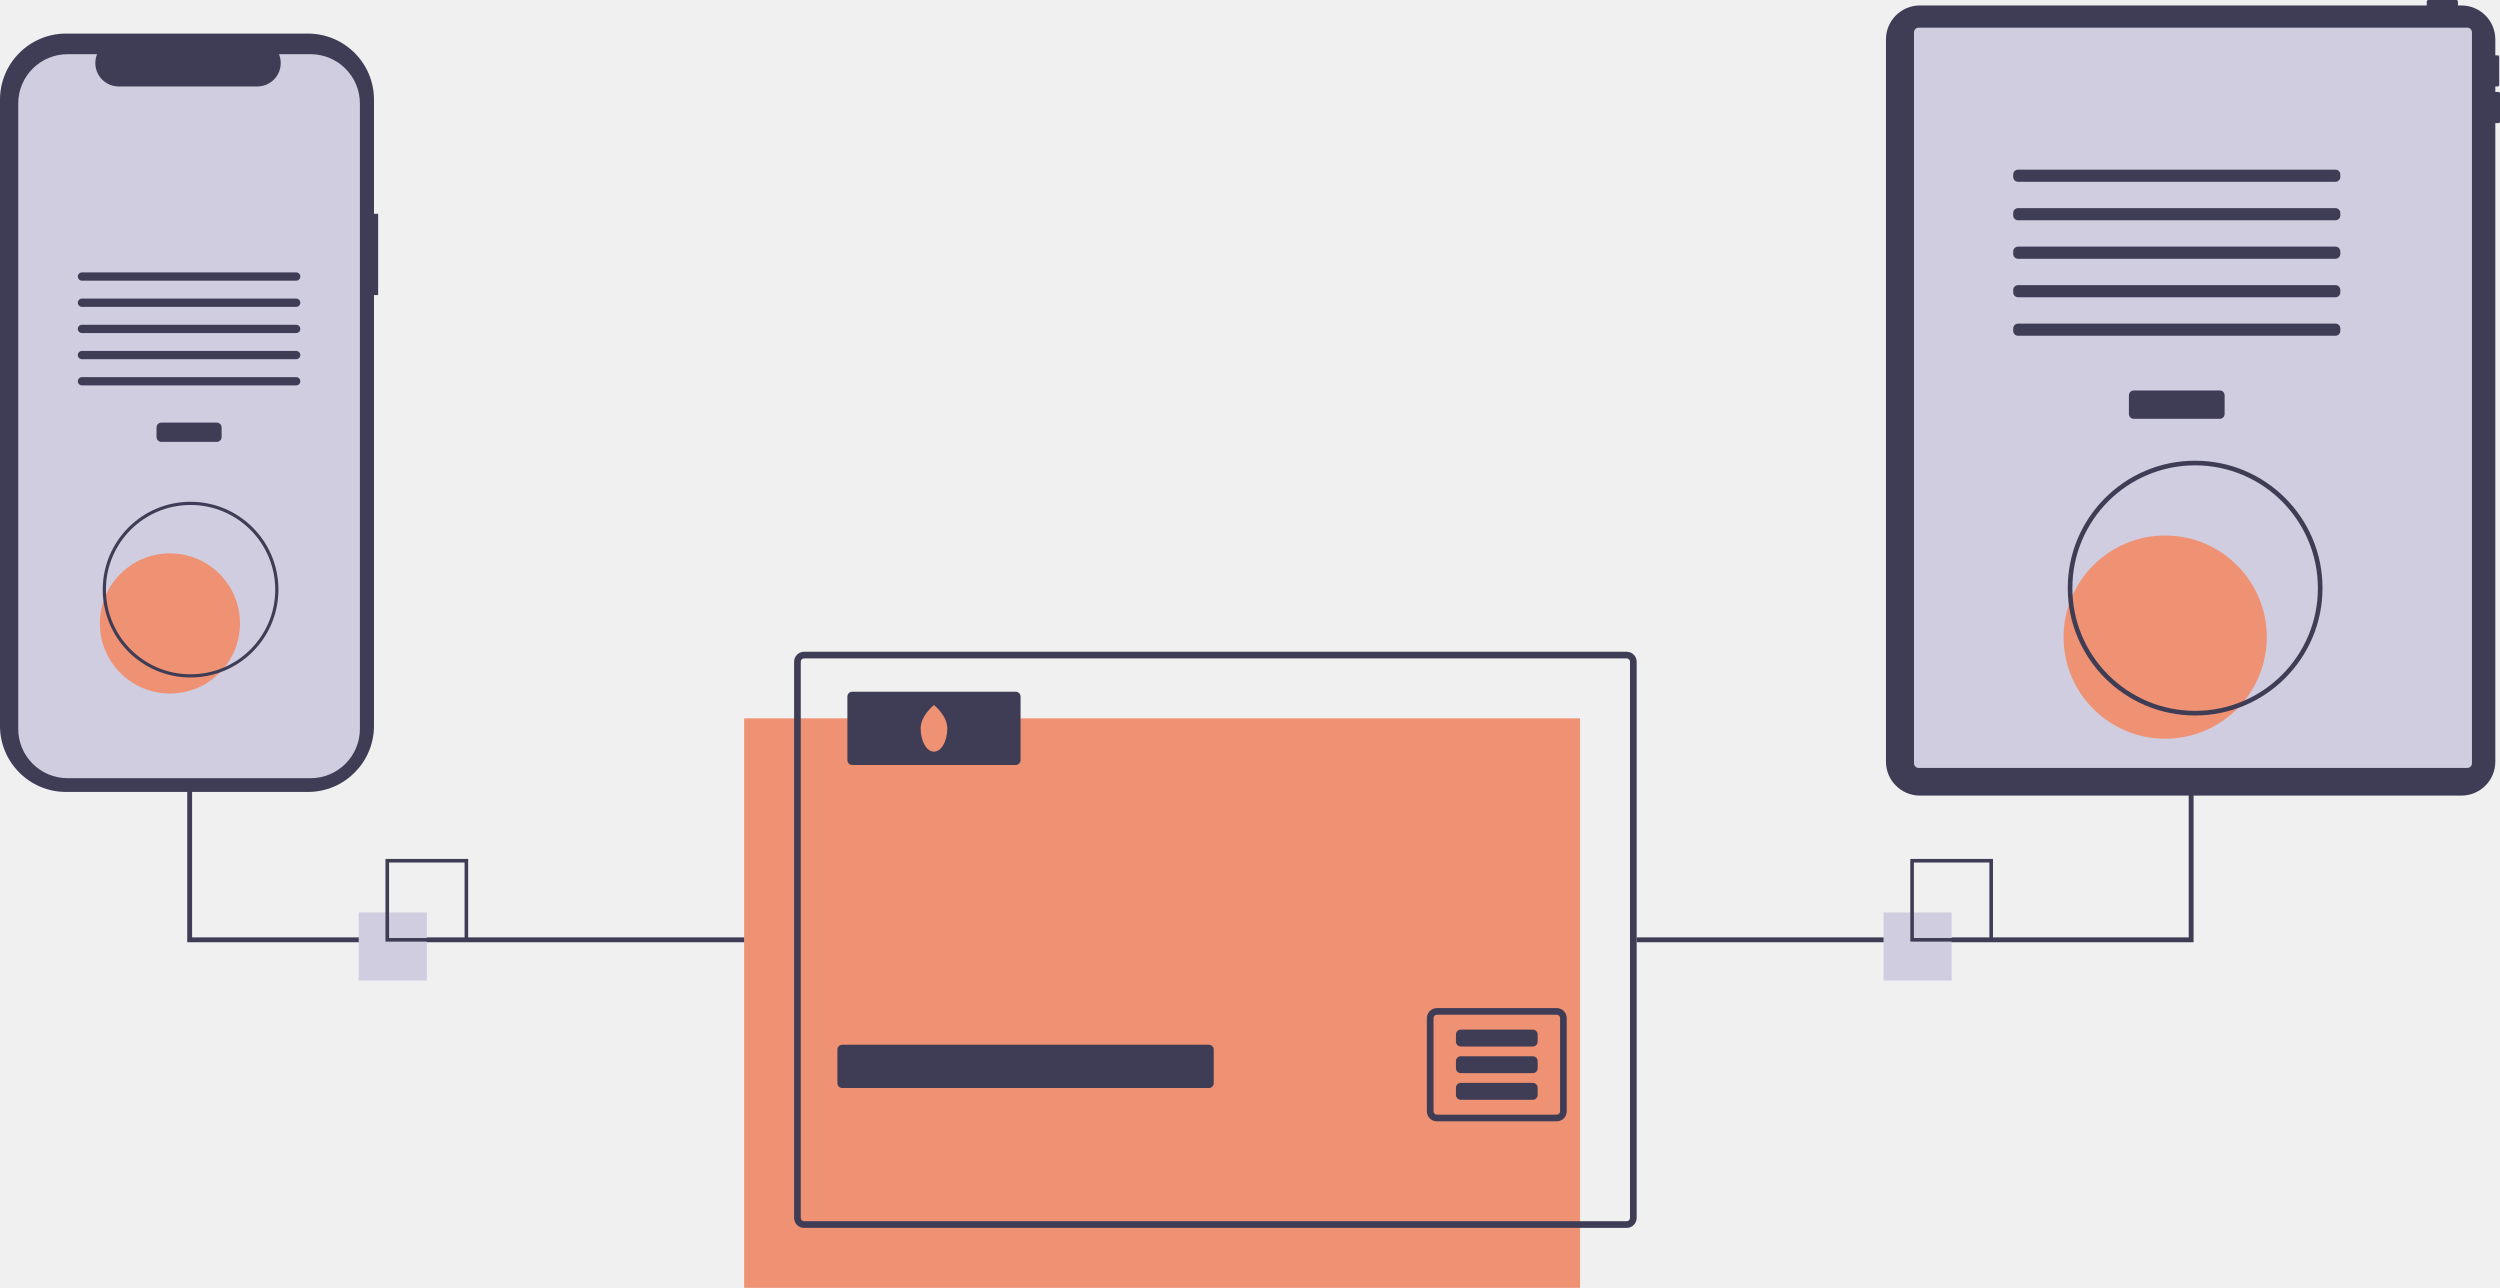
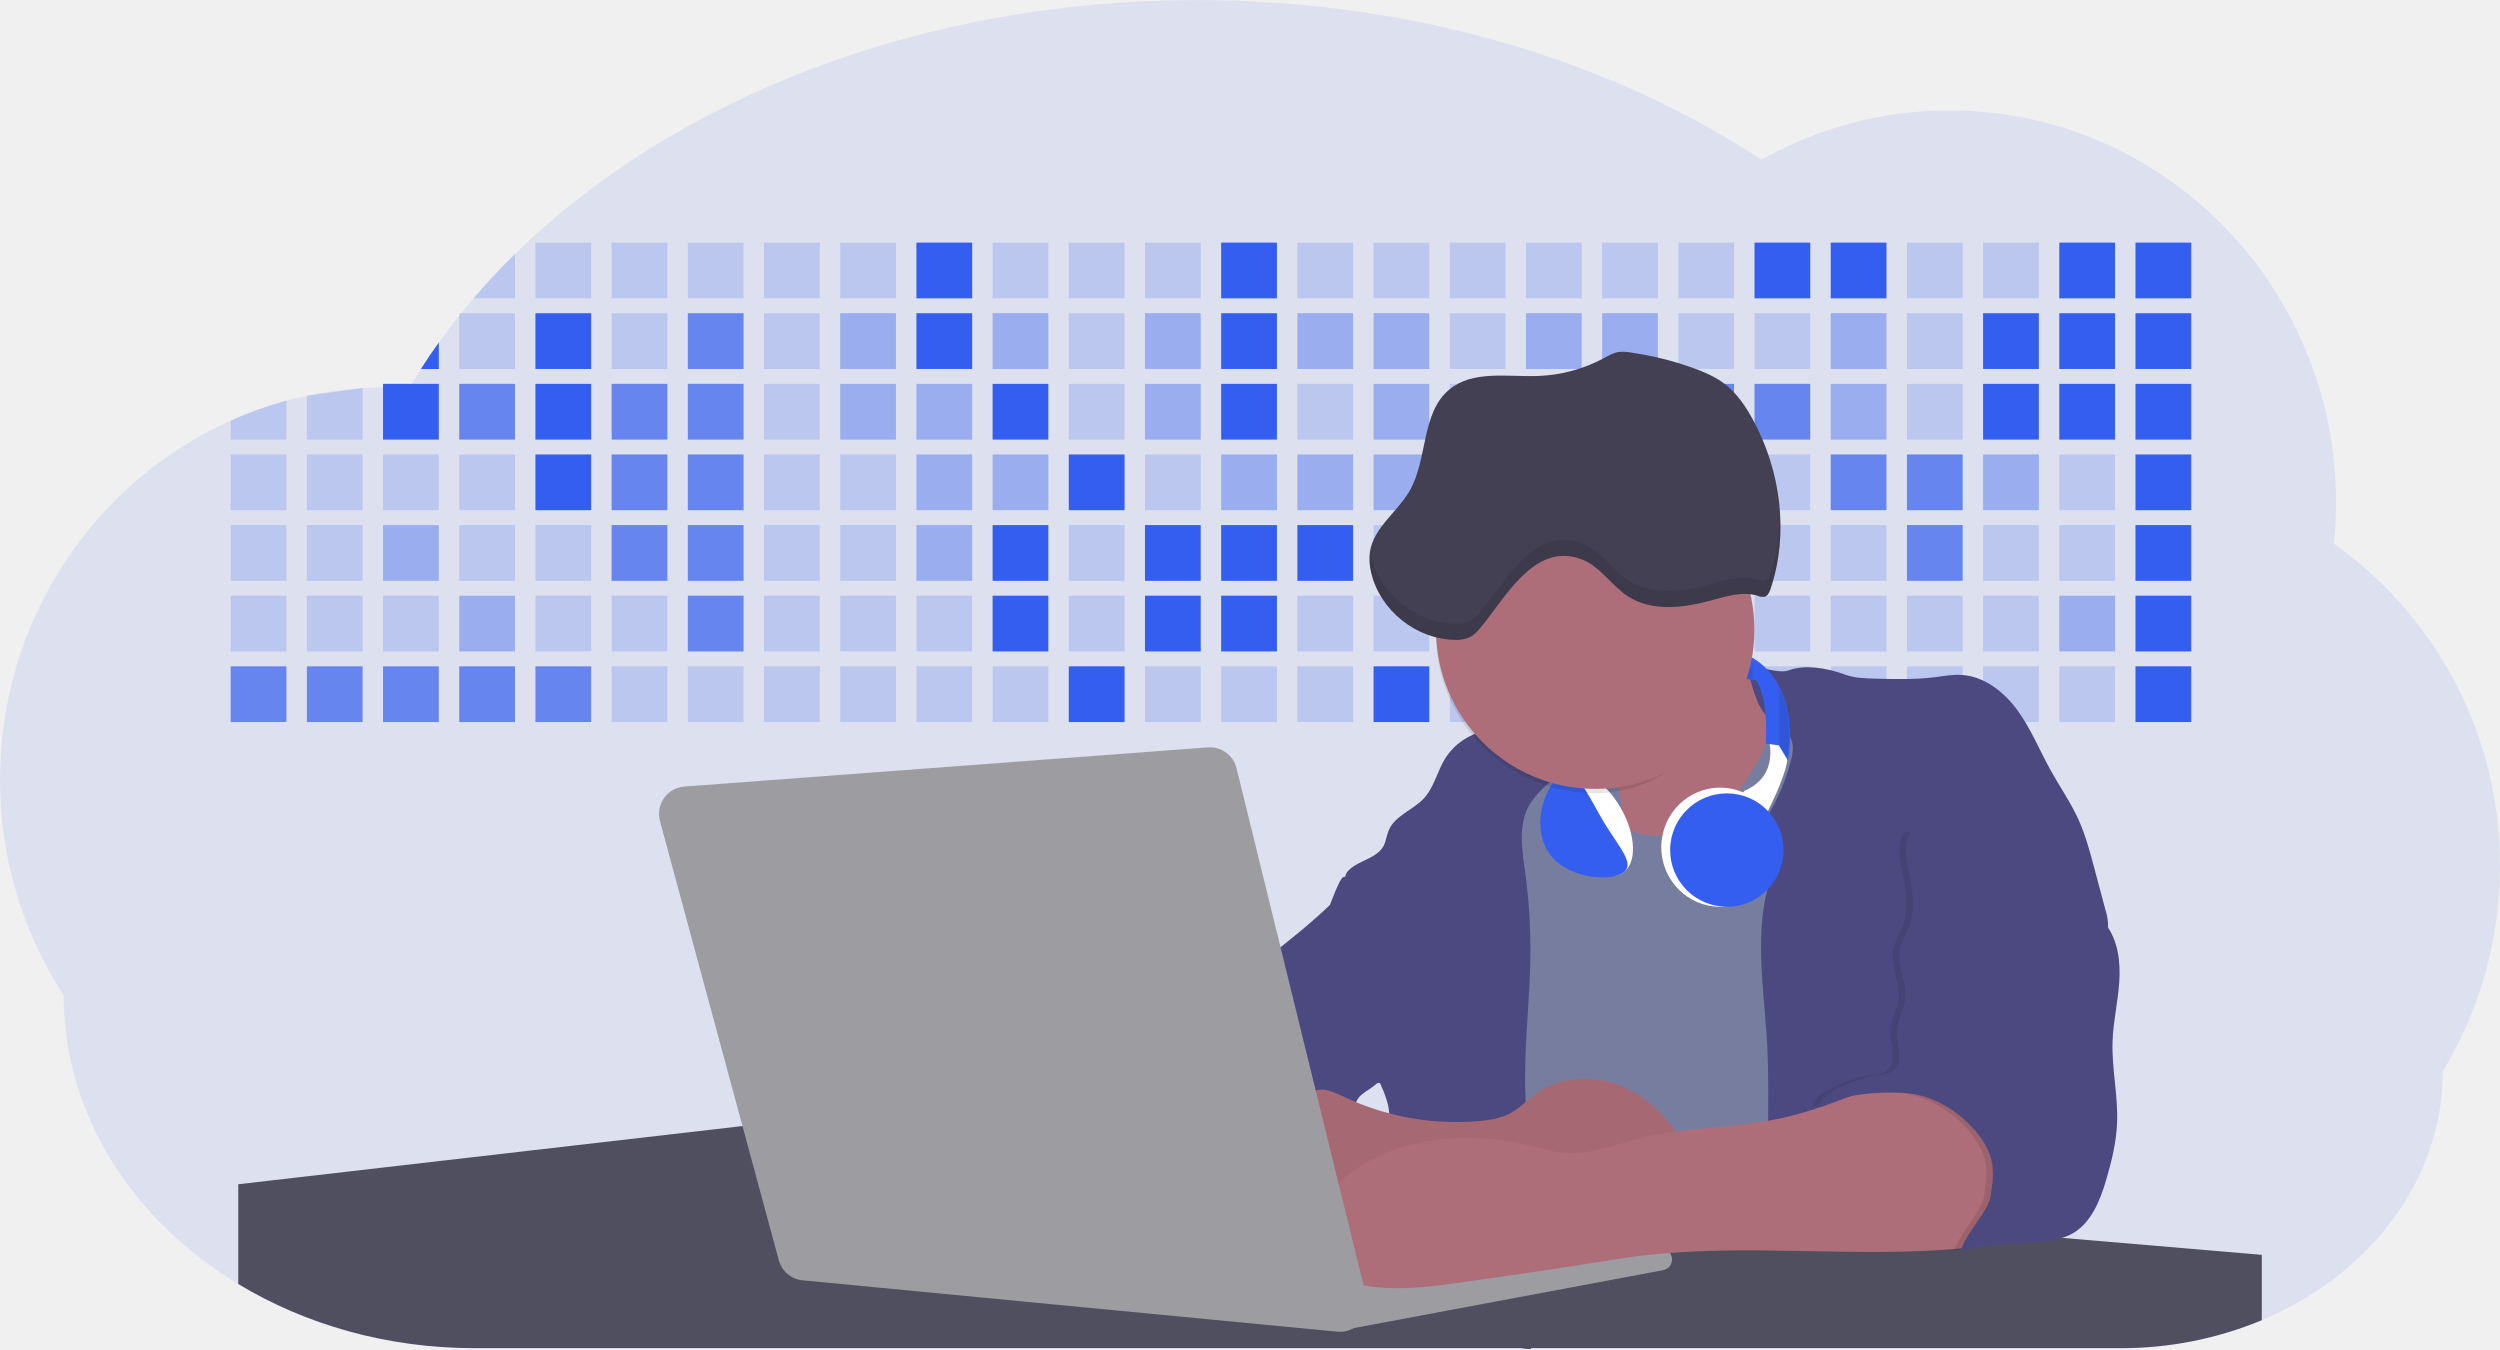
- <svg xmlns="http://www.w3.org/2000/svg" id="bbc47c66-d48b-4d11-bc2f-9f2748fa4450" data-name="Layer 1" width="1027.992" height="529.556" viewBox="0 0 1027.992 529.556">
-   <rect x="305.992" y="295.386" width="343.72" height="234.17" fill="#ef9273" />
-   <path d="M754.886,453.218h-338.24a4.116,4.116,0,0,0-4.11,4.11v228.69a4.11,4.11,0,0,0,4.11,4.11h338.24a4.11,4.11,0,0,0,4.11-4.11v-228.69A4.116,4.116,0,0,0,754.886,453.218Zm1.37,232.8a1.366,1.366,0,0,1-1.37,1.37h-338.24a1.366,1.366,0,0,1-1.37-1.37v-228.69a1.372,1.372,0,0,1,1.37-1.37h338.24a1.372,1.372,0,0,1,1.37,1.37Z" transform="translate(-86.00397 -185.2222)" fill="#3f3d56" />
-   <rect x="344.335" y="429.587" width="154.743" height="17.802" rx="2" fill="#3f3d56" />
-   <path d="M726.126,599.748h-49.29a4.11,4.11,0,0,0-4.11,4.11v38.34a4.11,4.11,0,0,0,4.11,4.11h49.29a4.11,4.11,0,0,0,4.11-4.11v-38.34A4.11,4.11,0,0,0,726.126,599.748Zm1.37,42.45a1.372,1.372,0,0,1-1.37,1.37h-49.29a1.372,1.372,0,0,1-1.37-1.37v-38.34a1.366,1.366,0,0,1,1.37-1.37h49.29a1.366,1.366,0,0,1,1.37,1.37Z" transform="translate(-86.00397 -185.2222)" fill="#3f3d56" />
-   <rect x="598.676" y="423.372" width="33.603" height="6.952" rx="2" fill="#3f3d56" />
-   <rect x="598.676" y="434.328" width="33.603" height="6.952" rx="2" fill="#3f3d56" />
-   <rect x="598.676" y="445.283" width="33.603" height="6.952" rx="2" fill="#3f3d56" />
-   <rect x="348.444" y="284.431" width="71.209" height="30.127" rx="2" fill="#3f3d56" />
-   <path d="M475.53,484.716c0,5.294-2.452,9.586-5.478,9.586s-5.478-4.292-5.478-9.586,5.478-9.586,5.478-9.586S475.53,479.422,475.53,484.716Z" transform="translate(-86.00397 -185.2222)" fill="#ef9273" />
-   <polygon points="901.992 161.837 899.992 161.837 899.992 385.451 672.992 385.451 672.992 387.451 901.992 387.451 901.992 161.837" fill="#3f3d56" />
-   <polygon points="305.992 387.451 76.992 387.451 76.992 161.837 78.992 161.837 78.992 385.451 305.992 385.451 305.992 387.451" fill="#3f3d56" />
-   <path d="M1113.355,223.032h-1.282v-2.243h.961a.641.641,0,0,0,.641-.641V208.613a.641.641,0,0,0-.641-.641h-.961v-6.551a13.956,13.956,0,0,0-13.956-13.956h-1.424v-1.602a.641.641,0,0,0-.641-.641h-11.535a.641.641,0,0,0-.641.641v1.602H875.461a13.956,13.956,0,0,0-13.956,13.956v296.994a13.956,13.956,0,0,0,13.956,13.956h222.657a13.956,13.956,0,0,0,13.956-13.956V235.849h1.282a.641.641,0,0,0,.641-.641V223.673A.641.641,0,0,0,1113.355,223.032Z" transform="translate(-86.00397 -185.2222)" fill="#3f3d56" />
-   <rect x="787.035" y="11.372" width="229.423" height="304.406" rx="1.905" fill="#d0cde1" />
-   <rect x="875.401" y="160.558" width="39.357" height="11.663" rx="2" fill="#3f3d56" />
-   <rect x="827.821" y="69.754" width="134.517" height="4.998" rx="2" fill="#3f3d56" />
-   <rect x="827.821" y="85.582" width="134.517" height="4.998" rx="2" fill="#3f3d56" />
-   <rect x="827.821" y="101.41" width="134.517" height="4.998" rx="2" fill="#3f3d56" />
-   <rect x="827.821" y="117.239" width="134.517" height="4.998" rx="2" fill="#3f3d56" />
-   <rect x="827.821" y="133.067" width="134.517" height="4.998" rx="2" fill="#3f3d56" />
-   <circle cx="890.317" cy="261.978" r="41.78" fill="#ef9273" />
-   <path d="M988.636,479.426a52.382,52.382,0,1,1,52.382-52.382A52.441,52.441,0,0,1,988.636,479.426Zm0-102.859a50.477,50.477,0,1,0,50.477,50.477A50.534,50.534,0,0,0,988.636,376.567Z" transform="translate(-86.00397 -185.2222)" fill="#3f3d56" />
-   <path d="M241.496,273.134h-1.713V226.196a27.167,27.167,0,0,0-27.167-27.167H113.171A27.167,27.167,0,0,0,86.004,226.196V483.703a27.167,27.167,0,0,0,27.167,27.167h99.445A27.167,27.167,0,0,0,239.783,483.703V306.545H241.496Z" transform="translate(-86.00397 -185.2222)" fill="#3f3d56" />
-   <path d="M233.997,227.792V484.924a20.288,20.288,0,0,1-20.285,20.292H113.787a20.288,20.288,0,0,1-20.285-20.292V227.792a20.287,20.287,0,0,1,20.285-20.285h12.123a9.638,9.638,0,0,0,8.925,13.276h56.972a9.637,9.637,0,0,0,8.925-13.276h12.98A20.287,20.287,0,0,1,233.997,227.792Z" transform="translate(-86.00397 -185.2222)" fill="#d0cde1" />
-   <rect x="64.362" y="173.773" width="26.768" height="7.933" rx="2" fill="#3f3d56" />
-   <rect x="32" y="112.012" width="91.492" height="3.4" rx="1.7" fill="#3f3d56" />
-   <rect x="32" y="122.778" width="91.492" height="3.4" rx="1.7" fill="#3f3d56" />
-   <rect x="32" y="133.544" width="91.492" height="3.4" rx="1.7" fill="#3f3d56" />
-   <rect x="32" y="144.309" width="91.492" height="3.4" rx="1.7" fill="#3f3d56" />
-   <rect x="32" y="155.075" width="91.492" height="3.4" rx="1.7" fill="#3f3d56" />
-   <circle cx="69.875" cy="256.355" r="28.813" fill="#ef9273" />
-   <path d="M164.371,463.801A36.125,36.125,0,1,1,200.496,427.677,36.165,36.165,0,0,1,164.371,463.801Zm0-70.936a34.811,34.811,0,1,0,34.811,34.811A34.85,34.85,0,0,0,164.371,392.866Z" transform="translate(-86.00397 -185.2222)" fill="#3f3d56" />
-   <rect x="147.505" y="375.19" width="28" height="28" fill="#d0cde1" />
-   <path d="M278.509,572.412h-34v-34h34Zm-32.522-1.478h31.043V539.89H245.987Z" transform="translate(-86.00397 -185.2222)" fill="#3f3d56" />
-   <rect x="774.505" y="375.19" width="28" height="28" fill="#d0cde1" />
-   <path d="M905.509,572.412h-34v-34h34Zm-32.522-1.478h31.043V539.89H872.987Z" transform="translate(-86.00397 -185.2222)" fill="#3f3d56" />
+ <svg xmlns="http://www.w3.org/2000/svg" id="aa7bae02-e79e-4d6b-a496-aba15f39787c" data-name="Layer 1" width="1144" height="617.32" viewBox="0 0 1144 617.32">
+   <path d="M1172,537.57a181.92,181.92,0,0,1-6.85,49.6,180.06,180.06,0,0,1-19.27,44.28c0,50.1-33.82,93.4-82.91,114a167.3,167.3,0,0,1-64.73,12.8H245.17c-40.25,0-77.55-10.86-108.14-29.36A185.76,185.76,0,0,1,112.2,711c-34-29.22-55.08-69.6-55.08-114.2A180.5,180.5,0,0,1,28,498.08c0-73.36,43.39-136.44,105.55-164.29a174.52,174.52,0,0,1,25.51-9.12q4.63-1.26,9.36-2.26a175.39,175.39,0,0,1,25.51-3.5q4.65-.29,9.35-.33H205c3.46,0,6.89.12,10.3.32l1.12-1.9q2.06-3.44,4.22-6.81,3.9-6.14,8.18-12.1,4.48-6.29,9.35-12.38l.83-1q2.76-3.44,5.64-6.8,9-10.49,19-20.35c72.11-70.68,185.08-116.18,312.08-116.18,98.82,0,189.15,27.55,258.34,73.07A174.18,174.18,0,0,1,920,191.86c97.74,0,177,80.37,177,179.51a184.9,184.9,0,0,1-1,18.78A180,180,0,0,1,1172,537.57Z" transform="translate(-28 -141.34)" fill="#345eef" opacity="0.1" />
+   <path d="M263.66,257.52v20.35h-19Q253.59,267.39,263.66,257.52Z" transform="translate(-28 -141.34)" fill="#345eef" opacity="0.2" />
+   <rect x="245.02" y="111.02" width="25.51" height="25.51" fill="#345eef" opacity="0.2" />
+   <rect x="279.88" y="111.02" width="25.51" height="25.51" fill="#345eef" opacity="0.2" />
+   <rect x="314.75" y="111.02" width="25.51" height="25.51" fill="#345eef" opacity="0.2" />
+   <rect x="349.61" y="111.02" width="25.51" height="25.51" fill="#345eef" opacity="0.2" />
+   <rect x="384.48" y="111.02" width="25.51" height="25.51" fill="#345eef" opacity="0.2" />
+   <rect x="419.35" y="111.02" width="25.51" height="25.51" fill="#345eef" />
+   <rect x="454.21" y="111.02" width="25.51" height="25.51" fill="#345eef" opacity="0.2" />
+   <rect x="489.08" y="111.02" width="25.51" height="25.51" fill="#345eef" opacity="0.2" />
+   <rect x="523.94" y="111.02" width="25.51" height="25.51" fill="#345eef" opacity="0.2" />
+   <rect x="558.81" y="111.02" width="25.51" height="25.51" fill="#345eef" />
+   <rect x="593.68" y="111.02" width="25.51" height="25.51" fill="#345eef" opacity="0.2" />
+   <rect x="628.54" y="111.02" width="25.51" height="25.51" fill="#345eef" opacity="0.2" />
+   <rect x="663.41" y="111.02" width="25.51" height="25.51" fill="#345eef" opacity="0.2" />
+   <rect x="698.28" y="111.02" width="25.51" height="25.51" fill="#345eef" opacity="0.2" />
+   <rect x="733.14" y="111.02" width="25.51" height="25.51" fill="#345eef" opacity="0.2" />
+   <rect x="768.01" y="111.02" width="25.51" height="25.51" fill="#345eef" opacity="0.2" />
+   <rect x="802.87" y="111.02" width="25.51" height="25.51" fill="#345eef" />
+   <rect x="837.74" y="111.02" width="25.51" height="25.51" fill="#345eef" />
+   <rect x="872.61" y="111.02" width="25.51" height="25.51" fill="#345eef" opacity="0.2" />
+   <rect x="907.47" y="111.02" width="25.51" height="25.51" fill="#345eef" opacity="0.2" />
+   <rect x="942.34" y="111.02" width="25.51" height="25.51" fill="#345eef" />
+   <rect x="977.2" y="111.02" width="25.51" height="25.51" fill="#345eef" />
+   <path d="M228.8,298.08v12.1h-8.18Q224.52,304,228.8,298.08Z" transform="translate(-28 -141.34)" fill="#345eef" />
+   <rect x="210.15" y="143.33" width="25.51" height="25.51" fill="#345eef" opacity="0.2" />
+   <rect x="245.02" y="143.33" width="25.51" height="25.51" fill="#345eef" />
+   <rect x="279.88" y="143.33" width="25.51" height="25.51" fill="#345eef" opacity="0.2" />
+   <rect x="314.75" y="143.33" width="25.51" height="25.51" fill="#345eef" opacity="0.7" />
+   <rect x="349.61" y="143.33" width="25.51" height="25.51" fill="#345eef" opacity="0.2" />
+   <rect x="384.48" y="143.33" width="25.51" height="25.51" fill="#345eef" opacity="0.4" />
+   <rect x="419.35" y="143.33" width="25.51" height="25.51" fill="#345eef" />
+   <rect x="454.21" y="143.33" width="25.51" height="25.51" fill="#345eef" opacity="0.4" />
+   <rect x="489.08" y="143.33" width="25.51" height="25.51" fill="#345eef" opacity="0.2" />
+   <rect x="523.94" y="143.33" width="25.51" height="25.51" fill="#345eef" opacity="0.4" />
+   <rect x="558.81" y="143.33" width="25.51" height="25.51" fill="#345eef" />
+   <rect x="593.68" y="143.33" width="25.51" height="25.51" fill="#345eef" opacity="0.4" />
+   <rect x="628.54" y="143.33" width="25.51" height="25.51" fill="#345eef" opacity="0.4" />
+   <rect x="663.41" y="143.33" width="25.51" height="25.51" fill="#345eef" opacity="0.2" />
+   <rect x="698.28" y="143.33" width="25.51" height="25.51" fill="#345eef" opacity="0.4" />
+   <rect x="733.14" y="143.33" width="25.51" height="25.51" fill="#345eef" opacity="0.4" />
+   <rect x="768.01" y="143.33" width="25.51" height="25.51" fill="#345eef" opacity="0.2" />
+   <rect x="802.87" y="143.33" width="25.51" height="25.51" fill="#345eef" opacity="0.2" />
+   <rect x="837.74" y="143.33" width="25.51" height="25.51" fill="#345eef" opacity="0.4" />
+   <rect x="872.61" y="143.33" width="25.51" height="25.51" fill="#345eef" opacity="0.2" />
+   <rect x="907.47" y="143.33" width="25.51" height="25.51" fill="#345eef" />
+   <rect x="942.34" y="143.33" width="25.51" height="25.51" fill="#345eef" />
+   <rect x="977.2" y="143.33" width="25.51" height="25.51" fill="#345eef" />
+   <path d="M159.06,324.67V342.5H133.55v-8.71A174.52,174.52,0,0,1,159.06,324.67Z" transform="translate(-28 -141.34)" fill="#345eef" opacity="0.2" />
+   <polygon points="165.93 177.57 165.93 201.16 140.42 201.16 140.42 181.07 165.93 177.57" fill="#345eef" opacity="0.2" />
+   <rect x="175.28" y="175.65" width="25.51" height="25.51" fill="#345eef" />
+   <rect x="210.15" y="175.65" width="25.51" height="25.51" fill="#345eef" opacity="0.7" />
+   <rect x="245.02" y="175.65" width="25.51" height="25.51" fill="#345eef" />
+   <rect x="279.88" y="175.65" width="25.51" height="25.51" fill="#345eef" opacity="0.7" />
+   <rect x="314.75" y="175.65" width="25.51" height="25.51" fill="#345eef" opacity="0.7" />
+   <rect x="349.61" y="175.65" width="25.51" height="25.51" fill="#345eef" opacity="0.2" />
+   <rect x="384.48" y="175.65" width="25.51" height="25.51" fill="#345eef" opacity="0.4" />
+   <rect x="419.35" y="175.65" width="25.51" height="25.51" fill="#345eef" opacity="0.4" />
+   <rect x="454.21" y="175.65" width="25.51" height="25.51" fill="#345eef" />
+   <rect x="489.08" y="175.65" width="25.51" height="25.51" fill="#345eef" opacity="0.2" />
+   <rect x="523.94" y="175.65" width="25.51" height="25.51" fill="#345eef" opacity="0.4" />
+   <rect x="558.81" y="175.65" width="25.51" height="25.51" fill="#345eef" />
+   <rect x="593.68" y="175.65" width="25.51" height="25.51" fill="#345eef" opacity="0.2" />
+   <rect x="628.54" y="175.65" width="25.51" height="25.51" fill="#345eef" opacity="0.4" />
+   <rect x="663.41" y="175.65" width="25.51" height="25.51" fill="#345eef" opacity="0.2" />
+   <rect x="698.28" y="175.65" width="25.51" height="25.51" fill="#345eef" />
+   <rect x="733.14" y="175.65" width="25.51" height="25.51" fill="#345eef" opacity="0.2" />
+   <rect x="768.01" y="175.65" width="25.51" height="25.51" fill="#345eef" opacity="0.7" />
+   <rect x="802.87" y="175.65" width="25.51" height="25.51" fill="#345eef" opacity="0.7" />
+   <rect x="837.74" y="175.65" width="25.51" height="25.51" fill="#345eef" opacity="0.4" />
+   <rect x="872.61" y="175.65" width="25.51" height="25.51" fill="#345eef" opacity="0.2" />
+   <rect x="907.47" y="175.65" width="25.51" height="25.51" fill="#345eef" />
+   <rect x="942.34" y="175.65" width="25.51" height="25.51" fill="#345eef" />
+   <rect x="977.2" y="175.65" width="25.51" height="25.51" fill="#345eef" />
+   <rect x="105.55" y="207.96" width="25.51" height="25.51" fill="#345eef" opacity="0.2" />
+   <rect x="140.42" y="207.96" width="25.51" height="25.51" fill="#345eef" opacity="0.2" />
+   <rect x="175.28" y="207.96" width="25.51" height="25.51" fill="#345eef" opacity="0.2" />
+   <rect x="210.15" y="207.96" width="25.51" height="25.51" fill="#345eef" opacity="0.2" />
+   <rect x="245.02" y="207.96" width="25.51" height="25.51" fill="#345eef" />
+   <rect x="279.88" y="207.96" width="25.51" height="25.51" fill="#345eef" opacity="0.7" />
+   <rect x="314.75" y="207.96" width="25.51" height="25.51" fill="#345eef" opacity="0.7" />
+   <rect x="349.61" y="207.96" width="25.51" height="25.51" fill="#345eef" opacity="0.2" />
+   <rect x="384.48" y="207.96" width="25.51" height="25.51" fill="#345eef" opacity="0.2" />
+   <rect x="419.35" y="207.96" width="25.51" height="25.51" fill="#345eef" opacity="0.4" />
+   <rect x="454.21" y="207.96" width="25.51" height="25.51" fill="#345eef" opacity="0.4" />
+   <rect x="489.08" y="207.96" width="25.51" height="25.51" fill="#345eef" />
+   <rect x="523.94" y="207.96" width="25.51" height="25.51" fill="#345eef" opacity="0.2" />
+   <rect x="558.81" y="207.96" width="25.51" height="25.51" fill="#345eef" opacity="0.4" />
+   <rect x="593.68" y="207.96" width="25.51" height="25.51" fill="#345eef" opacity="0.4" />
+   <rect x="628.54" y="207.96" width="25.51" height="25.51" fill="#345eef" opacity="0.4" />
+   <rect x="663.41" y="207.96" width="25.51" height="25.51" fill="#345eef" opacity="0.4" />
+   <rect x="698.28" y="207.96" width="25.51" height="25.51" fill="#345eef" opacity="0.2" />
+   <rect x="733.14" y="207.96" width="25.51" height="25.51" fill="#345eef" opacity="0.2" />
+   <rect x="768.01" y="207.96" width="25.51" height="25.51" fill="#345eef" opacity="0.2" />
+   <rect x="802.87" y="207.96" width="25.51" height="25.51" fill="#345eef" opacity="0.2" />
+   <rect x="837.74" y="207.96" width="25.51" height="25.51" fill="#345eef" opacity="0.7" />
+   <rect x="872.61" y="207.96" width="25.51" height="25.51" fill="#345eef" opacity="0.7" />
+   <rect x="907.47" y="207.96" width="25.51" height="25.51" fill="#345eef" opacity="0.4" />
+   <rect x="942.34" y="207.96" width="25.51" height="25.51" fill="#345eef" opacity="0.2" />
+   <rect x="977.2" y="207.96" width="25.51" height="25.51" fill="#345eef" />
+   <rect x="105.55" y="240.28" width="25.51" height="25.51" fill="#345eef" opacity="0.2" />
+   <rect x="140.42" y="240.28" width="25.51" height="25.51" fill="#345eef" opacity="0.2" />
+   <rect x="175.28" y="240.28" width="25.51" height="25.51" fill="#345eef" opacity="0.4" />
+   <rect x="210.15" y="240.28" width="25.51" height="25.51" fill="#345eef" opacity="0.2" />
+   <rect x="245.02" y="240.28" width="25.51" height="25.51" fill="#345eef" opacity="0.2" />
+   <rect x="279.88" y="240.28" width="25.51" height="25.51" fill="#345eef" opacity="0.7" />
+   <rect x="314.75" y="240.28" width="25.51" height="25.51" fill="#345eef" opacity="0.7" />
+   <rect x="349.61" y="240.28" width="25.51" height="25.51" fill="#345eef" opacity="0.2" />
+   <rect x="384.48" y="240.28" width="25.51" height="25.51" fill="#345eef" opacity="0.2" />
+   <rect x="419.35" y="240.28" width="25.51" height="25.51" fill="#345eef" opacity="0.4" />
+   <rect x="454.21" y="240.28" width="25.51" height="25.51" fill="#345eef" />
+   <rect x="489.08" y="240.28" width="25.51" height="25.51" fill="#345eef" opacity="0.2" />
+   <rect x="523.94" y="240.28" width="25.51" height="25.51" fill="#345eef" />
+   <rect x="558.81" y="240.28" width="25.51" height="25.51" fill="#345eef" />
+   <rect x="593.68" y="240.28" width="25.51" height="25.51" fill="#345eef" />
+   <rect x="628.54" y="240.28" width="25.51" height="25.51" fill="#345eef" opacity="0.2" />
+   <rect x="663.41" y="240.28" width="25.51" height="25.51" fill="#345eef" />
+   <rect x="698.28" y="240.28" width="25.51" height="25.51" fill="#345eef" opacity="0.2" />
+   <rect x="733.14" y="240.28" width="25.51" height="25.51" fill="#345eef" opacity="0.2" />
+   <rect x="768.01" y="240.28" width="25.51" height="25.51" fill="#345eef" opacity="0.2" />
+   <rect x="802.87" y="240.28" width="25.51" height="25.51" fill="#345eef" opacity="0.2" />
+   <rect x="837.74" y="240.28" width="25.51" height="25.51" fill="#345eef" opacity="0.2" />
+   <rect x="872.61" y="240.28" width="25.51" height="25.51" fill="#345eef" opacity="0.7" />
+   <rect x="907.47" y="240.28" width="25.51" height="25.51" fill="#345eef" opacity="0.2" />
+   <rect x="942.34" y="240.28" width="25.51" height="25.51" fill="#345eef" opacity="0.2" />
+   <rect x="977.2" y="240.28" width="25.51" height="25.51" fill="#345eef" />
+   <rect x="105.55" y="272.59" width="25.51" height="25.51" fill="#345eef" opacity="0.2" />
+   <rect x="140.42" y="272.59" width="25.51" height="25.51" fill="#345eef" opacity="0.2" />
+   <rect x="175.28" y="272.59" width="25.51" height="25.51" fill="#345eef" opacity="0.2" />
+   <rect x="210.15" y="272.59" width="25.51" height="25.51" fill="#345eef" opacity="0.4" />
+   <rect x="245.02" y="272.59" width="25.51" height="25.51" fill="#345eef" opacity="0.2" />
+   <rect x="279.88" y="272.59" width="25.51" height="25.51" fill="#345eef" opacity="0.2" />
+   <rect x="314.75" y="272.59" width="25.51" height="25.51" fill="#345eef" opacity="0.7" />
+   <rect x="349.61" y="272.59" width="25.51" height="25.51" fill="#345eef" opacity="0.2" />
+   <rect x="384.48" y="272.59" width="25.51" height="25.51" fill="#345eef" opacity="0.2" />
+   <rect x="419.35" y="272.59" width="25.51" height="25.51" fill="#345eef" opacity="0.2" />
+   <rect x="454.21" y="272.59" width="25.51" height="25.51" fill="#345eef" />
+   <rect x="489.08" y="272.59" width="25.51" height="25.51" fill="#345eef" opacity="0.2" />
+   <rect x="523.94" y="272.59" width="25.51" height="25.51" fill="#345eef" />
+   <rect x="558.81" y="272.59" width="25.51" height="25.51" fill="#345eef" />
+   <rect x="593.68" y="272.59" width="25.51" height="25.51" fill="#345eef" opacity="0.2" />
+   <rect x="628.54" y="272.59" width="25.51" height="25.51" fill="#345eef" opacity="0.2" />
+   <rect x="663.41" y="272.59" width="25.51" height="25.51" fill="#345eef" opacity="0.2" />
+   <rect x="698.28" y="272.59" width="25.51" height="25.51" fill="#345eef" opacity="0.2" />
+   <rect x="733.14" y="272.59" width="25.51" height="25.51" fill="#345eef" opacity="0.2" />
+   <rect x="768.01" y="272.59" width="25.51" height="25.51" fill="#345eef" opacity="0.2" />
+   <rect x="802.87" y="272.59" width="25.51" height="25.51" fill="#345eef" opacity="0.2" />
+   <rect x="837.74" y="272.59" width="25.51" height="25.51" fill="#345eef" opacity="0.2" />
+   <rect x="872.61" y="272.59" width="25.51" height="25.51" fill="#345eef" opacity="0.2" />
+   <rect x="907.47" y="272.59" width="25.51" height="25.51" fill="#345eef" opacity="0.2" />
+   <rect x="942.34" y="272.59" width="25.51" height="25.51" fill="#345eef" opacity="0.4" />
+   <rect x="977.2" y="272.59" width="25.51" height="25.51" fill="#345eef" />
+   <rect x="105.55" y="304.91" width="25.51" height="25.51" fill="#345eef" opacity="0.7" />
+   <rect x="140.42" y="304.91" width="25.51" height="25.51" fill="#345eef" opacity="0.7" />
+   <rect x="175.28" y="304.91" width="25.51" height="25.51" fill="#345eef" opacity="0.7" />
+   <rect x="210.15" y="304.91" width="25.51" height="25.51" fill="#345eef" opacity="0.7" />
+   <rect x="245.02" y="304.91" width="25.51" height="25.51" fill="#345eef" opacity="0.7" />
+   <rect x="279.88" y="304.91" width="25.51" height="25.51" fill="#345eef" opacity="0.2" />
+   <rect x="314.75" y="304.91" width="25.51" height="25.51" fill="#345eef" opacity="0.2" />
+   <rect x="349.61" y="304.91" width="25.51" height="25.51" fill="#345eef" opacity="0.2" />
+   <rect x="384.48" y="304.91" width="25.51" height="25.51" fill="#345eef" opacity="0.2" />
+   <rect x="419.35" y="304.91" width="25.51" height="25.51" fill="#345eef" opacity="0.2" />
+   <rect x="454.21" y="304.91" width="25.51" height="25.51" fill="#345eef" opacity="0.2" />
+   <rect x="489.08" y="304.91" width="25.51" height="25.51" fill="#345eef" />
+   <rect x="523.94" y="304.91" width="25.51" height="25.51" fill="#345eef" opacity="0.2" />
+   <rect x="558.81" y="304.91" width="25.51" height="25.51" fill="#345eef" opacity="0.2" />
+   <rect x="593.68" y="304.91" width="25.51" height="25.51" fill="#345eef" opacity="0.2" />
+   <rect x="628.54" y="304.91" width="25.51" height="25.51" fill="#345eef" />
+   <rect x="663.41" y="304.91" width="25.51" height="25.51" fill="#345eef" opacity="0.2" />
+   <rect x="698.28" y="304.91" width="25.51" height="25.51" fill="#345eef" opacity="0.2" />
+   <rect x="733.14" y="304.91" width="25.51" height="25.51" fill="#345eef" opacity="0.2" />
+   <rect x="768.01" y="304.91" width="25.51" height="25.51" fill="#345eef" opacity="0.2" />
+   <rect x="802.87" y="304.91" width="25.51" height="25.51" fill="#345eef" opacity="0.2" />
+   <rect x="837.74" y="304.91" width="25.51" height="25.51" fill="#345eef" opacity="0.2" />
+   <rect x="872.61" y="304.91" width="25.51" height="25.51" fill="#345eef" opacity="0.2" />
+   <rect x="907.47" y="304.91" width="25.51" height="25.51" fill="#345eef" opacity="0.2" />
+   <rect x="942.34" y="304.91" width="25.51" height="25.51" fill="#345eef" opacity="0.2" />
+   <rect x="977.2" y="304.91" width="25.51" height="25.51" fill="#345eef" />
+   <circle cx="734.52" cy="363.89" r="34.87" fill="#767d9f" />
+   <path d="M760.71,460.87q5.22,22.78,8.86,45.9c.73,4.58,1.38,9.41-.28,13.74-1.39,3.61-4.22,6.43-6.44,9.59s-3.9,7.21-2.55,10.83,5.29,5.6,9.05,6.62c10.76,2.9,22.23.79,32.94-2.35a53.29,53.29,0,0,0,13.81-5.72c4.54-2.88,8.26-6.88,11.68-11,15.61-18.93,25.83-41.65,35.45-64.23a39.12,39.12,0,0,1-33.11-13.34c-3.94-4.63-6.83-11.08-4.61-16.74-6.51,3.57-14.24,3.81-21.25,6.25a75.49,75.49,0,0,0-12.5,6.15q-7.18,4.15-14.28,8.46C772.07,458.29,767,461.19,760.71,460.87Z" transform="translate(-28 -141.34)" fill="#ae6e79" />
+   <path d="M833.64,487.05c-6.11,11.89-14.06,23.32-25.41,30.4s-26.63,9-38,2c-5.6-3.42-9.84-8.62-14.73-13s-11-8.13-17.57-7.56c-7.24.63-12.91,6.28-17.76,11.69-7.36,8.22-14.47,16.79-19.68,26.52-10,18.7-12.37,40.56-11.93,61.76s3.51,42.29,3.58,63.49c.1,26.08-4.32,51.95-8.79,77.64,41.1-5.06,82.25,6,123.44,10.19,26.36,2.71,52.92,2.65,79.42,2.58,4.66,0,9.62-.12,13.5-2.7a18.2,18.2,0,0,0,5.59-6.64c3.66-6.75,5.13-14.45,6.15-22.06,2.59-19.22,2.67-38.68,2.74-58.08.18-47,.35-94.17-5.62-140.8-1.47-11.47-3.35-23-7.75-33.73s-11.58-20.6-21.62-26.35c-6.45-3.7-21.4-10.14-29-6.41C841.67,460.15,837.73,479.09,833.64,487.05Z" transform="translate(-28 -141.34)" fill="#767d9f" />
+   <path d="M836.68,619.77c-1.55-29-7.86-59.95,5.57-85.69,3.3-6.32-8.54-14.21-4.88-20.33a92.08,92.08,0,0,0,10.06-23.93c.76-2.89,1.37-5.95.65-8.85-1.33-5.29-6.56-8.44-11-11.66-4.9-3.56-7.42-14.41-9-20.28s12.57,1.2,18.26-.89c7.9-2.89,17.94-1.07,25.82,1.86,4.4,1.62,9.18,1.76,13.87,1.88,9.11.24,18.25.47,27.29-.65,4.06-.51,8.13-1.28,12.21-1.05,10.41.59,19.46,7.71,25.62,16.13s10.08,18.23,15.13,27.35c4.21,7.6,9.23,14.78,12.82,22.69,3.18,7,5.19,14.52,7.18,22l5.13,19.19a25.58,25.58,0,0,1,1.26,8.51c-.26,3.07-1.62,5.93-3,8.66A164.12,164.12,0,0,1,971,603.2c-10.79,13.23-23.89,25.16-30.3,41-2.5,6.17-3.89,12.73-5.16,19.27a707.94,707.94,0,0,0-10.9,79.15,174.2,174.2,0,0,0-36.52-12.21,177.61,177.61,0,0,0-19-3c-5.59-.58-12.8.52-18.12-1-8.9-2.53-9.88-17.58-11.23-25.46-2.16-12.55-2.59-25.32-2.67-38C837,648.53,837.45,634.14,836.68,619.77Z" transform="translate(-28 -141.34)" fill="#4c4981" />
+   <path d="M641.23,565.54c4.21,24,8.85,48.07,18,70.62-.23.22-.46.42-.69.62-.81.69-1.65,1.34-2.53,2-2.05,1.44-4.3,2.66-6,4.54a8,8,0,0,0-1.5,2.45,5.48,5.48,0,0,0,0,4.47c-4.77,2.11-10.31,1.46-15.66,1.26-4.61-.17-9.08,0-12.78,2.53-5.14,3.54-6.69,10.34-7.52,16.52q-.46,3.38-.79,6.77-.32,3.15-.52,6.32a188.61,188.61,0,0,0-.19,21q.08,1.92.21,3.84c-16.34-.39-31.23-8.91-45.32-17.19-3.22-1.89-6.54-3.88-8.63-7A15.8,15.8,0,0,1,555,674c0-.51.09-1,.16-1.52a41.58,41.58,0,0,1,2.29-8.68,107.2,107.2,0,0,1,19.19-32.65c3.58-4.18,7.61-8.27,9.28-13.52.73-2.29,1-4.72,1.74-7,3.32-9.88,15.3-14.55,19.4-24.14,1-2.29,1.46-4.8,2.7-7a17.63,17.63,0,0,1,4.25-4.75c.73-.61,1.49-1.2,2.24-1.79q10.54-8.26,20.31-17.45,1.82-1.71,3.6-3.46A59.48,59.48,0,0,0,641.23,565.54Z" transform="translate(-28 -141.34)" fill="#4c4981" />
+   <path d="M742,494.56c-1.44,1.52-3,2.95-4.53,4.37l-.41.37-1.62,1.5a39,39,0,0,0-7.55,8.79l-.17.28c-5.1,9.13-3.21,20.37-1.79,30.74a261.55,261.55,0,0,1,2.37,39c-.26,18-2.38,35.88-2.42,53.86,0,4.08.09,8.15.27,12.23.29,6.63.79,13.25,1.39,19.87.65,7.26,1.43,14.51,2.16,21.76.58,5.61,1.13,11.21,1.59,16.81.23,2.9.45,5.79.63,8.69.21,3.4.38,6.81.48,10.21h0c.07,2.16.11,4.31.11,6.47,0,1.23,0,2.45,0,3.67q0,3.51-.19,7-.2,4.49-.61,9c-.31,3.27-.86,6.84-3.16,9.14-.14.14-.29.27-.44.4l-3.24-.4a332.72,332.72,0,0,0-67.3-1.2c.49-3.38.94-6.75,1.38-10.14.2-1.6.4-3.21.59-4.82q.33-2.76.63-5.52c.23-2,.44-4,.64-6q.78-7.73,1.37-15.47.87-11.29,1.32-22.62.22-5.41.34-10.83.17-6.72.16-13.45,0-6.54-.11-13.1c0-1.44-.06-2.88-.18-4.31a27.35,27.35,0,0,0-.53-3.83,49.87,49.87,0,0,0-3-8.48c-.22-.52-.43-1-.64-1.55-.12-.27-.23-.55-.34-.82,5.76-5.13,9.86-12,13.8-18.76,6.39-10.89,12.93-22.26,14-34.84s-5.18-26.71-17.2-30.55c-3.27-1-6.73-1.28-10.1-1.87-3.18-.56-9.81-1.83-13.49-4.11q-3,3.08-6,6.05a22.15,22.15,0,0,1,2.17-8.71l1.42.07a2.71,2.71,0,0,1-.16-1c0-1.07.74-2.28,2.32-3.62,4.71-4,12.12-4.89,15.09-10.3,1.24-2.25,1.45-4.93,2.45-7.29,2.87-6.73,11.11-9.21,16.07-14.59s6.2-13,10.21-19a28.62,28.62,0,0,1,12-10c.4-.19.81-.38,1.22-.55,8.3-3.55,18.16-4.36,26.76-4.34,3.34,0,12,.1,16.24,1.79a5.32,5.32,0,0,1,1.85,1.13C752.37,480.61,745.34,491,742,494.56Z" transform="translate(-28 -141.34)" fill="#4c4981" />
+   <path d="M642.72,542.69a60.88,60.88,0,0,1,46.74,4.87c7.2,4,13.66,9.58,17.62,16.78,5.95,10.8,5.69,23.82,5.27,36.15-.21,6.17-.48,12.56-3.2,18.1C706,625,700.06,629.4,694,633a42.24,42.24,0,0,1-12.32,5.33c-6.72,1.46-13.7.22-20.47-1-7.36-1.36-15.26-3-20.37-8.48-3-3.18-4.64-7.31-6.26-11.35q-3.49-8.75-7-17.48c-4.05-10.11-5.42-18.52-.07-28.37,2.43-4.49,5.4-8.69,7.8-13.21C636.51,556.14,640.81,543.28,642.72,542.69Z" transform="translate(-28 -141.34)" fill="#4c4981" />
+   <path d="M1063,715.56v29.9a167.3,167.3,0,0,1-64.73,12.8H728.58c-.14.14-.29.27-.44.4l-3.24-.4H245.17c-40.25,0-77.55-10.86-108.14-29.36V683.25l230.72-26.63.18,0L502.29,668l34.77,3,18.06,1.53,37.38,3.17,19.23,1.63,28,2.38,3.94.33,20.18,1.71L691.23,684l38.5,3.26,64.18,5.45,45.15,3.83,74.14,6.29,14.1,1.19,1.52.13,1.32.11,18.62,1.58,20.44,1.74,2.37.2Z" transform="translate(-28 -141.34)" fill="#504f60" />
+   <polygon points="764 573.12 474.86 523.77 463.65 580.46 596.19 596.33 637 601.44 749.26 579.33 764 573.12" fill="#9c9ca1" />
+   <path d="M642.33,739.94l144.86-27.23a5,5,0,0,1,5.94,4.93h0a5,5,0,0,1-4.09,4.93L647.57,749.06Z" transform="translate(-28 -141.34)" fill="#9c9ca1" />
+   <path d="M705.17,654.31c4.51-.42,9.08-1.13,13.14-3.13,5-2.49,8.89-6.78,13.52-9.94,10.18-7,23.8-7.94,35.47-3.92s21.41,12.63,28.23,22.91c4.53,6.85,7.93,15.59,4.73,23.15a30.51,30.51,0,0,1-4.12,6.44l-8.34,10.9a29,29,0,0,1-5.66,6.09c-3.12,2.27-7,3.2-10.82,3.76-10.15,1.48-20.48.64-30.71,1.32-17.57,1.17-34.73,6.83-52.34,6.64-10.12-.11-20.11-2.15-30-4.19l-43.77-9c-7.62-1.56-16.23-3.84-19.82-10.75-1.61-3.11-1.91-6.71-2.1-10.21-.52-9.64,0-20.36,6.68-27.31,6.28-6.52,16.21-8.58,23.71-13.4,9.18-5.91,12.21-4,21.89.44A120,120,0,0,0,705.17,654.31Z" transform="translate(-28 -141.34)" fill="#ae6e79" />
+   <path d="M705.17,654.31c4.51-.42,9.08-1.13,13.14-3.13,5-2.49,8.89-6.78,13.52-9.94,10.18-7,23.8-7.94,35.47-3.92s21.41,12.63,28.23,22.91c4.53,6.85,7.93,15.59,4.73,23.15a30.51,30.51,0,0,1-4.12,6.44l-8.34,10.9a29,29,0,0,1-5.66,6.09c-3.12,2.27-7,3.2-10.82,3.76-10.15,1.48-20.48.64-30.71,1.32-17.57,1.17-34.73,6.83-52.34,6.64-10.12-.11-20.11-2.15-30-4.19l-43.77-9c-7.62-1.56-16.23-3.84-19.82-10.75-1.61-3.11-1.91-6.71-2.1-10.21-.52-9.64,0-20.36,6.68-27.31,6.28-6.52,16.21-8.58,23.71-13.4,9.18-5.91,12.21-4,21.89.44A120,120,0,0,0,705.17,654.31Z" transform="translate(-28 -141.34)" opacity="0.05" />
+   <path d="M880.94,640.6c-12.28,4.75-24.63,9.52-37.49,12.35-21.56,4.75-44.12,4-65.51,9.43-11.3,2.88-22.53,7.52-34.14,6.58-5.19-.42-10.2-2-15.25-3.2-28.37-7-60.62-4.73-83.66,13.27-7.88,6.15-14.33,13.82-20.18,22a14.7,14.7,0,0,0,5.91,21.88A86.62,86.62,0,0,0,659,730.48c13.13,1.16,26.32-.7,39.38-2.56,19.38-2.75,38.77-5.51,58.1-8.6,6.94-1.11,13.88-2.26,20.86-3.14,50.23-6.35,101.37,1.37,151.73-3.93,5.09-.54,10.27-1.24,14.9-3.41,11.72-5.5,17.52-20,15.1-32.74s-11.76-23.33-23-29.83c-9.42-5.47-19.58-7.68-30.07-10C896.26,634,890.32,637,880.94,640.6Z" transform="translate(-28 -141.34)" fill="#ae6e79" />
+   <path d="M988.67,564.44c5.54,7.26,6.72,17,6.12,26.09s-2.76,18.08-3.08,27.21c-.44,12.52,2.58,25,2.07,37.48-.36,8.73-2.43,17.29-4.88,25.67-2.89,9.89-7.07,20.52-16.2,25.27-12.12,6.31-37.54,2.76-50.29,7.7,1.16-7.23,12.28-17.7,13.44-24.93.8-5,1.61-10.14.75-15.15-1.1-6.39-4.85-12.06-9.3-16.78-7.08-7.51-16.32-13.16-26.47-15s-35-.33-43.12,6.08c-1-6.62,17.6-13,24.14-14.43,3.26-.73,7-.32,9.61-2.39,5-3.92,1.37-11.73,1.61-18,.19-5,3.11-9.58,3.7-14.58,1-8-4.22-16.15-2.17-24,.76-2.9,2.45-5.45,3.62-8.21,3.56-8.45,2-18.09.1-27.07-1.18-5.64-2.33-12,.81-16.81,2.91-4.49,11.17,11.5,16.46,10.76,17.47-2.45,33.28-15.4,47.39-4.8,7.19,5.4,8.13,11,11,18.71C976.77,554.6,984,558.36,988.67,564.44Z" transform="translate(-28 -141.34)" opacity="0.1" />
+   <path d="M991.67,564.44c5.54,7.26,6.72,17,6.12,26.09s-2.76,18.08-3.08,27.21c-.44,12.52,2.58,25,2.07,37.48-.36,8.73-2.43,17.29-4.88,25.67-2.89,9.89-7.07,20.52-16.2,25.27-12.12,6.31-37.54,2.76-50.29,7.7,1.16-7.23,12.28-17.7,13.44-24.93.8-5,1.61-10.14.75-15.15-1.1-6.39-4.85-12.06-9.3-16.78-7.08-7.51-16.32-13.16-26.47-15s-35-.33-43.12,6.08c-1-6.62,17.6-13,24.14-14.43,3.26-.73,7-.32,9.61-2.39,5-3.92,1.37-11.73,1.61-18,.19-5,3.11-9.58,3.7-14.58,1-8-4.22-16.15-2.17-24,.76-2.9,2.45-5.45,3.62-8.21,3.56-8.45,2-18.09.1-27.07-1.18-5.64-2.33-12,.81-16.81,2.91-4.49,8.6-6.19,13.89-6.94a68.42,68.42,0,0,1,50,12.9c7.19,5.4,8.13,11,11,18.71C979.77,554.6,987,558.36,991.67,564.44Z" transform="translate(-28 -141.34)" fill="#4c4981" />
+   <path d="M330,517.06,384.37,718a12.55,12.55,0,0,0,10.91,9.21L640,750.72a12.54,12.54,0,0,0,13.38-15.48L593.84,492.86a12.54,12.54,0,0,0-13.12-9.51L341.13,501.27A12.54,12.54,0,0,0,330,517.06Z" transform="translate(-28 -141.34)" fill="#9c9ca1" />
+   <ellipse cx="787.11" cy="387.68" rx="26.9" ry="27.25" fill="#fff" />
+   <path d="M837.2,479.31s5.67,16.86-11.06,23.95L824,507l10.48,10.34S847.4,493.77,846,485.4C846,485.4,844,476.9,837.2,479.31Z" transform="translate(-28 -141.34)" fill="#fff" />
+   <circle cx="790.2" cy="388.99" r="25.94" fill="#345eef" />
+   <path d="M846.13,489.23l-4.12-6.8-6-.85c1.28-22.39-4.53-29.06-4.53-29.06l-1.35-.13-5.88-.57-11.06-11.48v-3.26c15.54,1.85,24.13,9.23,28.77,17.88C850.16,470.14,846.13,489.23,846.13,489.23Z" transform="translate(-28 -141.34)" fill="#345eef" />
+   <path d="M830.18,448.27v4.12l-5.88-.57-11.06-11.48S830.35,444.17,830.18,448.27Z" transform="translate(-28 -141.34)" stroke="#4c4981" stroke-miterlimit="10" opacity="0.1" />
+   <path d="M846.13,489.23l-4.12-6.8V455C850.16,470.14,846.13,489.23,846.13,489.23Z" transform="translate(-28 -141.34)" stroke="#4c4981" stroke-miterlimit="10" opacity="0.1" />
+   <ellipse cx="757.11" cy="518.2" rx="14.43" ry="26.32" transform="translate(-185.67 306.64) rotate(-30)" fill="#fff" />
+   <path d="M761,516c7.27,12.59,16.19,21,9.29,25s-27,2-34.27-10.6-.67-30,6.23-34S753.72,503.38,761,516Z" transform="translate(-28 -141.34)" fill="#345eef" />
+   <path d="M825.73,425.3c0,40.23-27.53,79-67.76,79a72.85,72.85,0,0,1,0-145.7C798.2,358.64,825.73,385.06,825.73,425.3Z" transform="translate(-28 -141.34)" opacity="0.1" />
+   <circle cx="729.97" cy="288.15" r="72.85" fill="#ae6e79" />
+   <path d="M751.57,397.21c8.67,3.19,13.8,12.15,21.58,17.14,11,7,25.32,5.19,37.88,1.73,7-1.91,14.32-4.24,21.21-2.12a6,6,0,0,0,3.23.46c1.5-.43,2.24-2.09,2.73-3.57,8.52-25.4,4.69-54.17-8.17-77.67-3.32-6.06-7.3-11.92-12.78-16.13-4.32-3.31-9.4-5.48-14.52-7.33a145,145,0,0,0-28.88-7.13,17.94,17.94,0,0,0-5.27-.17c-2.41.39-4.57,1.69-6.72,2.85A68.78,68.78,0,0,1,732,313.38c-14,.53-30-2.77-40.79,6.21-13,10.77-9.76,31.78-18.19,46.4-5.58,9.67-16.34,16.69-18.11,27.7a25.57,25.57,0,0,0,.63,10.07c4.12,16.94,20.52,30.06,38,30.37a14.42,14.42,0,0,0,7.76-1.59,17.55,17.55,0,0,0,4.09-3.89C716.84,415.09,729.94,389.25,751.57,397.21Z" transform="translate(-28 -141.34)" fill="#444053" />
+   <path d="M838.2,403.48c-.49,1.48-1.23,3.14-2.73,3.57a6,6,0,0,1-3.23-.46c-6.89-2.12-14.25.21-21.2,2.12-12.57,3.46-26.92,5.31-37.88-1.73-7.79-5-12.91-14-21.59-17.14-21.63-8-34.73,17.88-46.21,31.44a17.55,17.55,0,0,1-4.09,3.89,14.42,14.42,0,0,1-7.76,1.59c-17.42-.31-33.83-13.43-38-30.37-.23-1-.43-2-.58-3,0,.09,0,.17-.05.26a25.57,25.57,0,0,0,.63,10.07c4.12,16.94,20.53,30.06,38,30.37a14.42,14.42,0,0,0,7.76-1.59,17.55,17.55,0,0,0,4.09-3.89c11.48-13.56,24.58-39.4,46.21-31.44,8.68,3.19,13.8,12.15,21.59,17.14,11,7,25.31,5.19,37.88,1.73,7-1.91,14.31-4.24,21.2-2.12a6,6,0,0,0,3.23.46c1.5-.43,2.24-2.09,2.73-3.57a90.29,90.29,0,0,0,4.48-32.26A88.8,88.8,0,0,1,838.2,403.48Z" transform="translate(-28 -141.34)" opacity="0.1" />
</svg>
